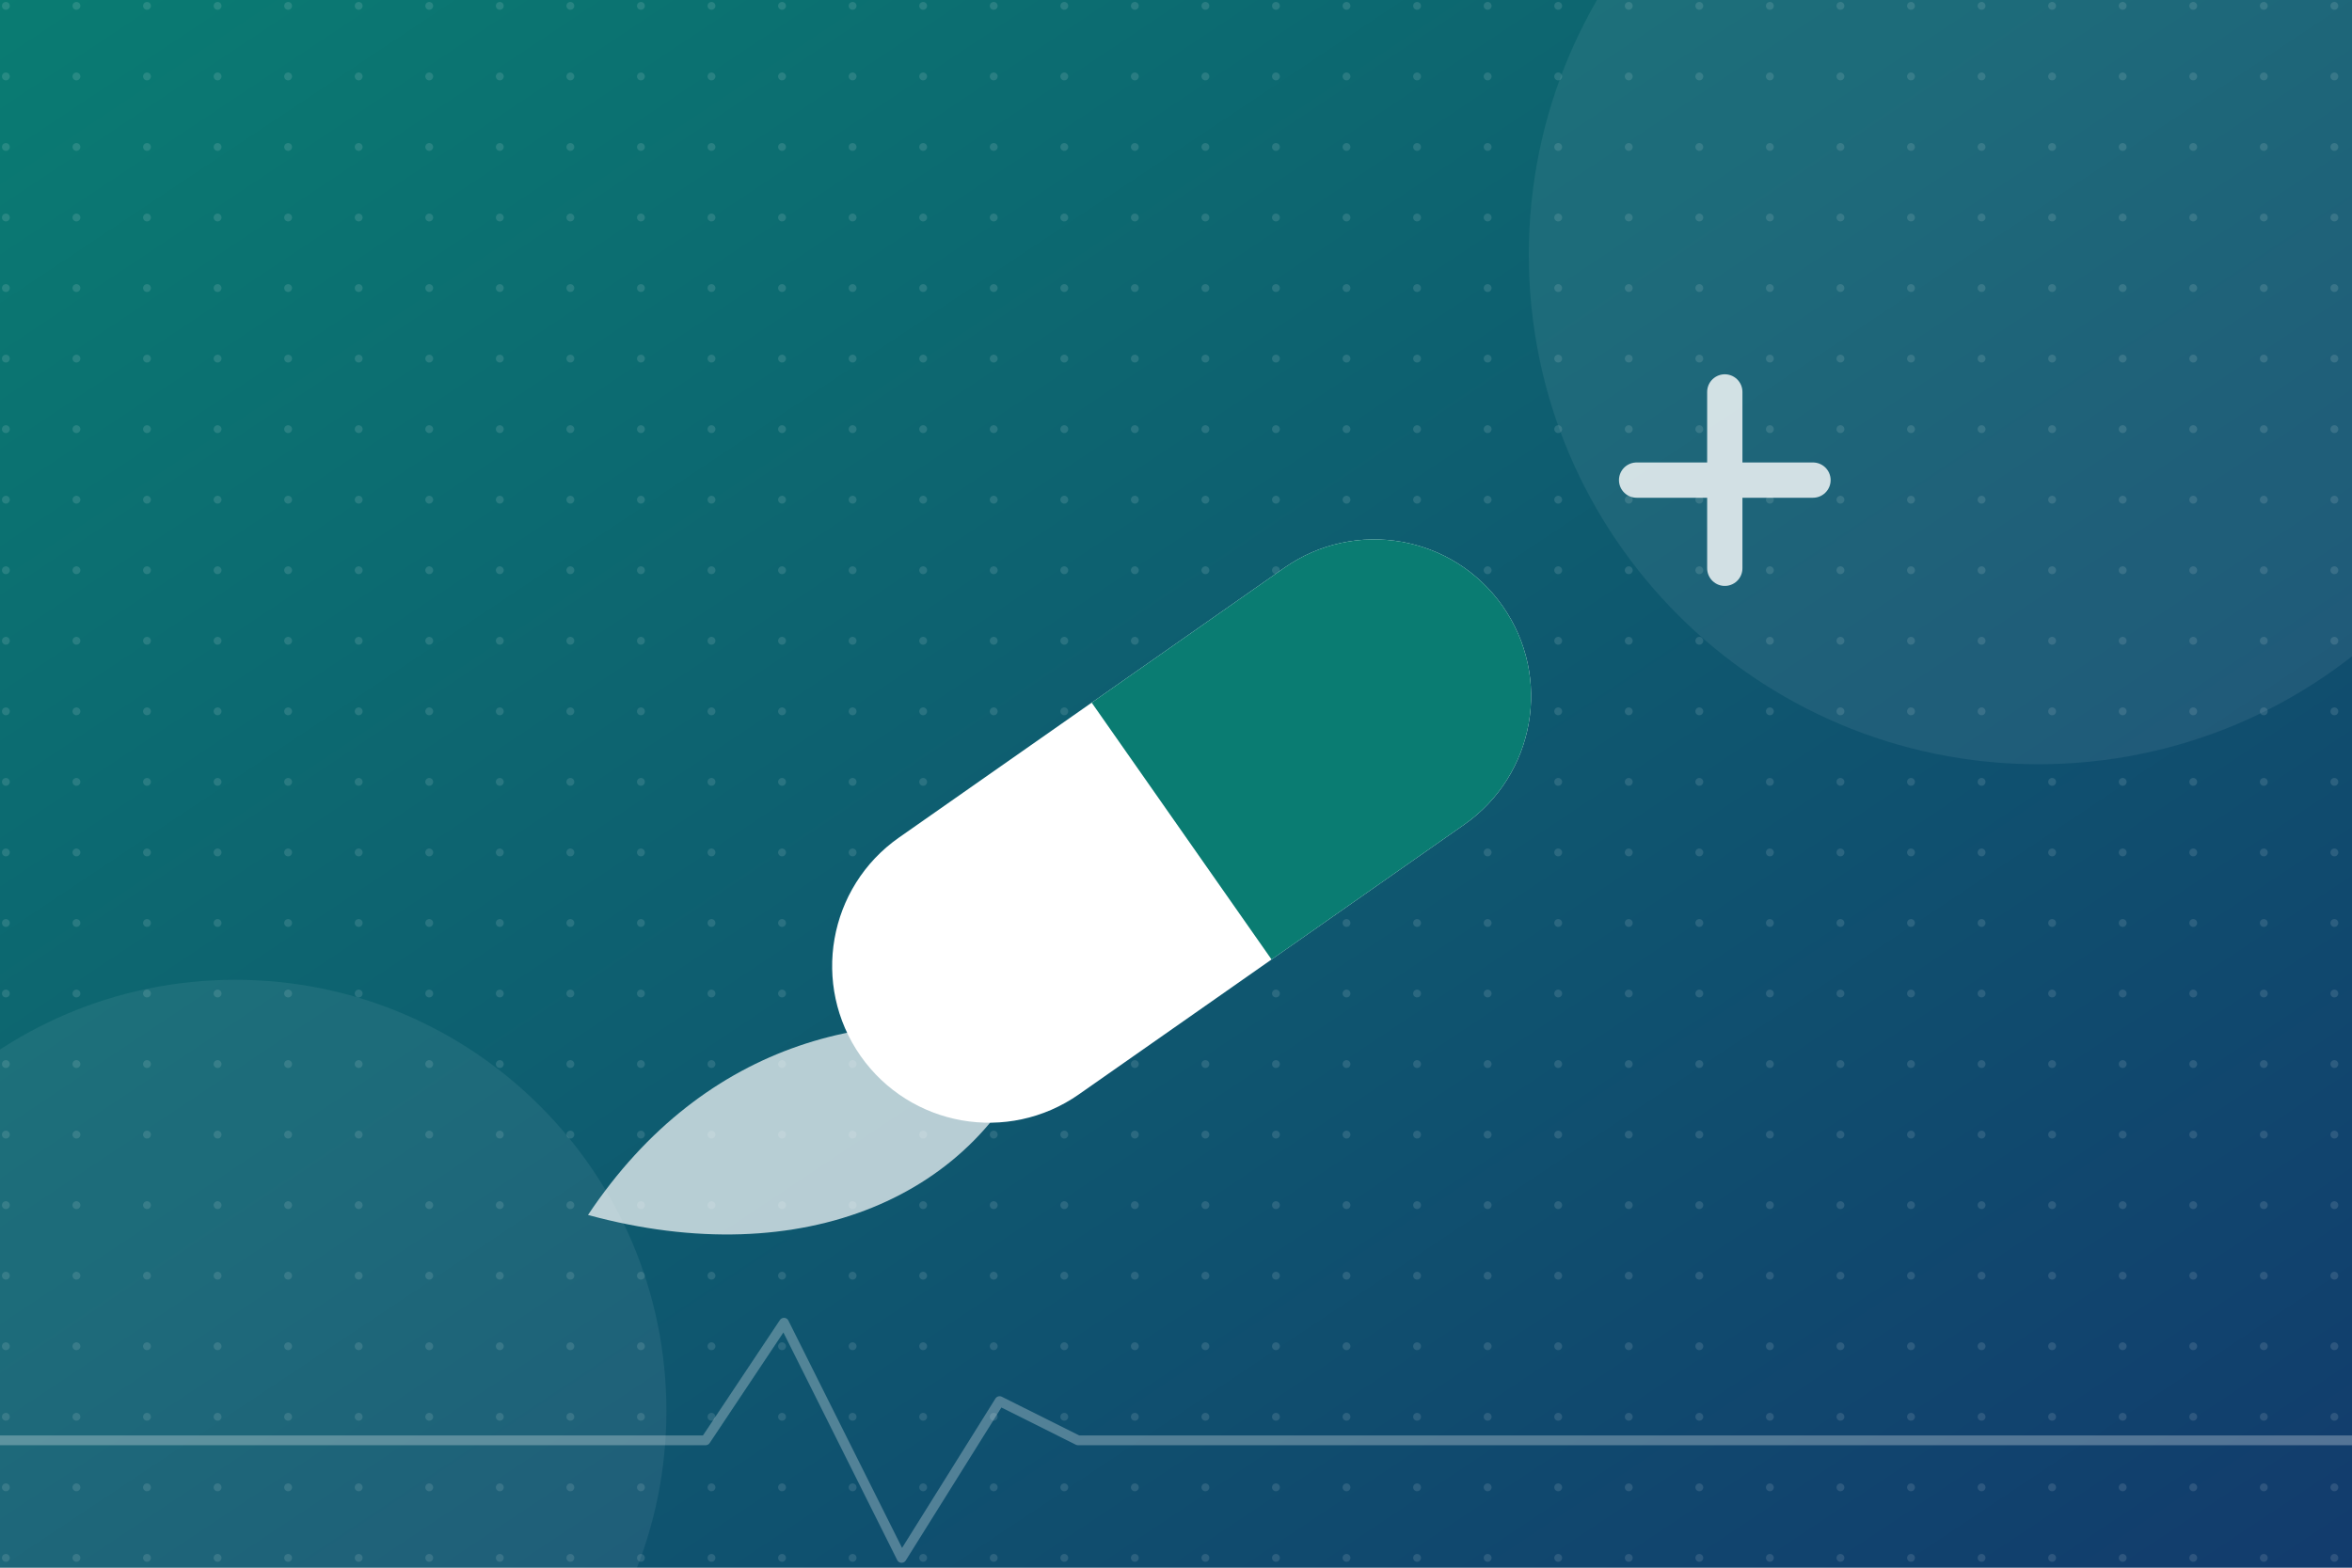
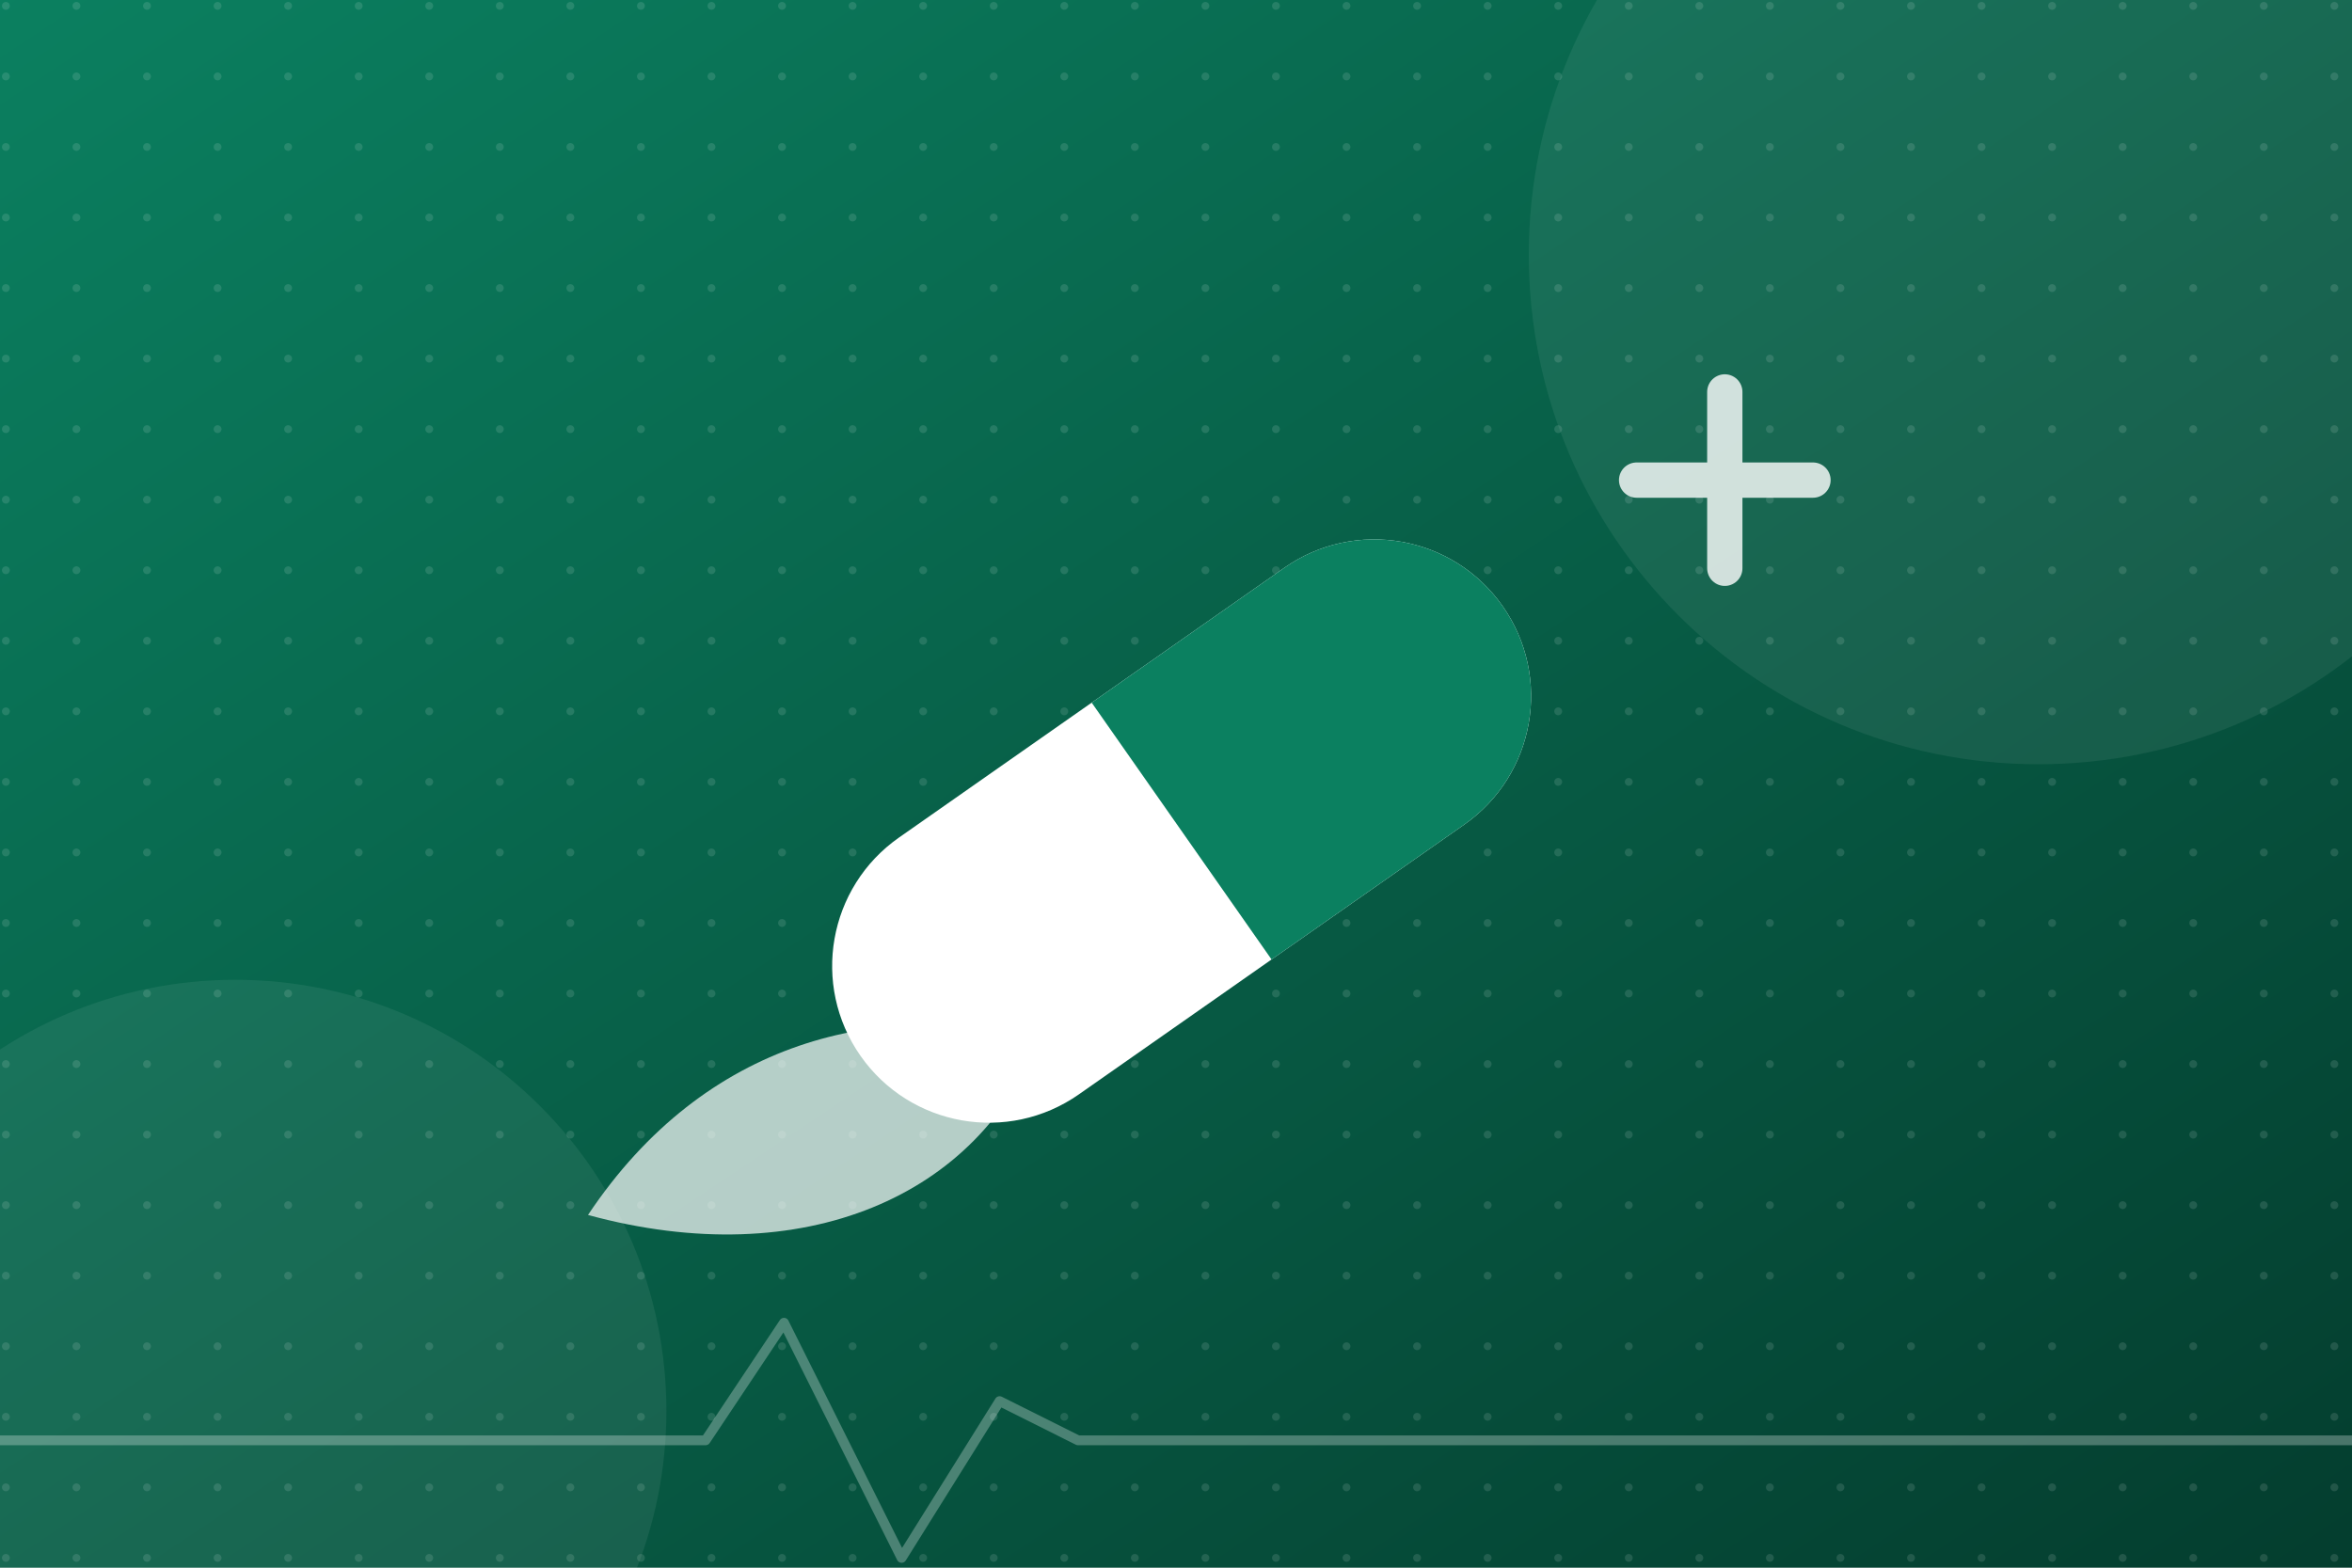
<svg xmlns="http://www.w3.org/2000/svg" viewBox="0 0 1200 800" preserveAspectRatio="xMidYMid slice">
  <defs>
    <linearGradient id="g" x1="0" y1="0" x2="1" y2="1">
-       <stop offset="0" stop-color="#0A7C72" />
-       <stop offset="1" stop-color="#123B6D" />
+       <stop offset="0" stop-color="#0B8060" />
+       <stop offset="1" stop-color="#043D2E" />
    </linearGradient>
    <pattern id="d" width="36" height="36" patternUnits="userSpaceOnUse">
      <circle cx="3" cy="3" r="2" fill="#fff" opacity=".12" />
    </pattern>
  </defs>
  <rect width="1200" height="800" fill="url(#g)" />
  <rect width="1200" height="800" fill="url(#d)" />
  <circle cx="1040" cy="130" r="260" fill="#fff" opacity=".07" />
  <circle cx="120" cy="720" r="220" fill="#fff" opacity=".07" />
  <path d="M0 735h360l40-60 60 120 50-80 40 20h650" fill="none" stroke="#fff" stroke-width="5" opacity=".28" stroke-linecap="round" stroke-linejoin="round" />
  <g transform="translate(0 20) rotate(-35 600 400)">
    <rect x="400" y="325" width="400" height="160" rx="80" fill="#fff" />
-     <path d="M600 325h120a80 80 0 010 160H600z" fill="#0A7C72" />
+     <path d="M600 325h120a80 80 0 010 160H600z" fill="#0B8060" />
  </g>
  <path d="M300 620c60-90 150-110 230-90-30 80-120 120-230 90z" fill="#fff" opacity=".7" />
  <path d="M880 200v90M835 245h90" stroke="#fff" stroke-width="18" stroke-linecap="round" opacity=".8" />
</svg>
